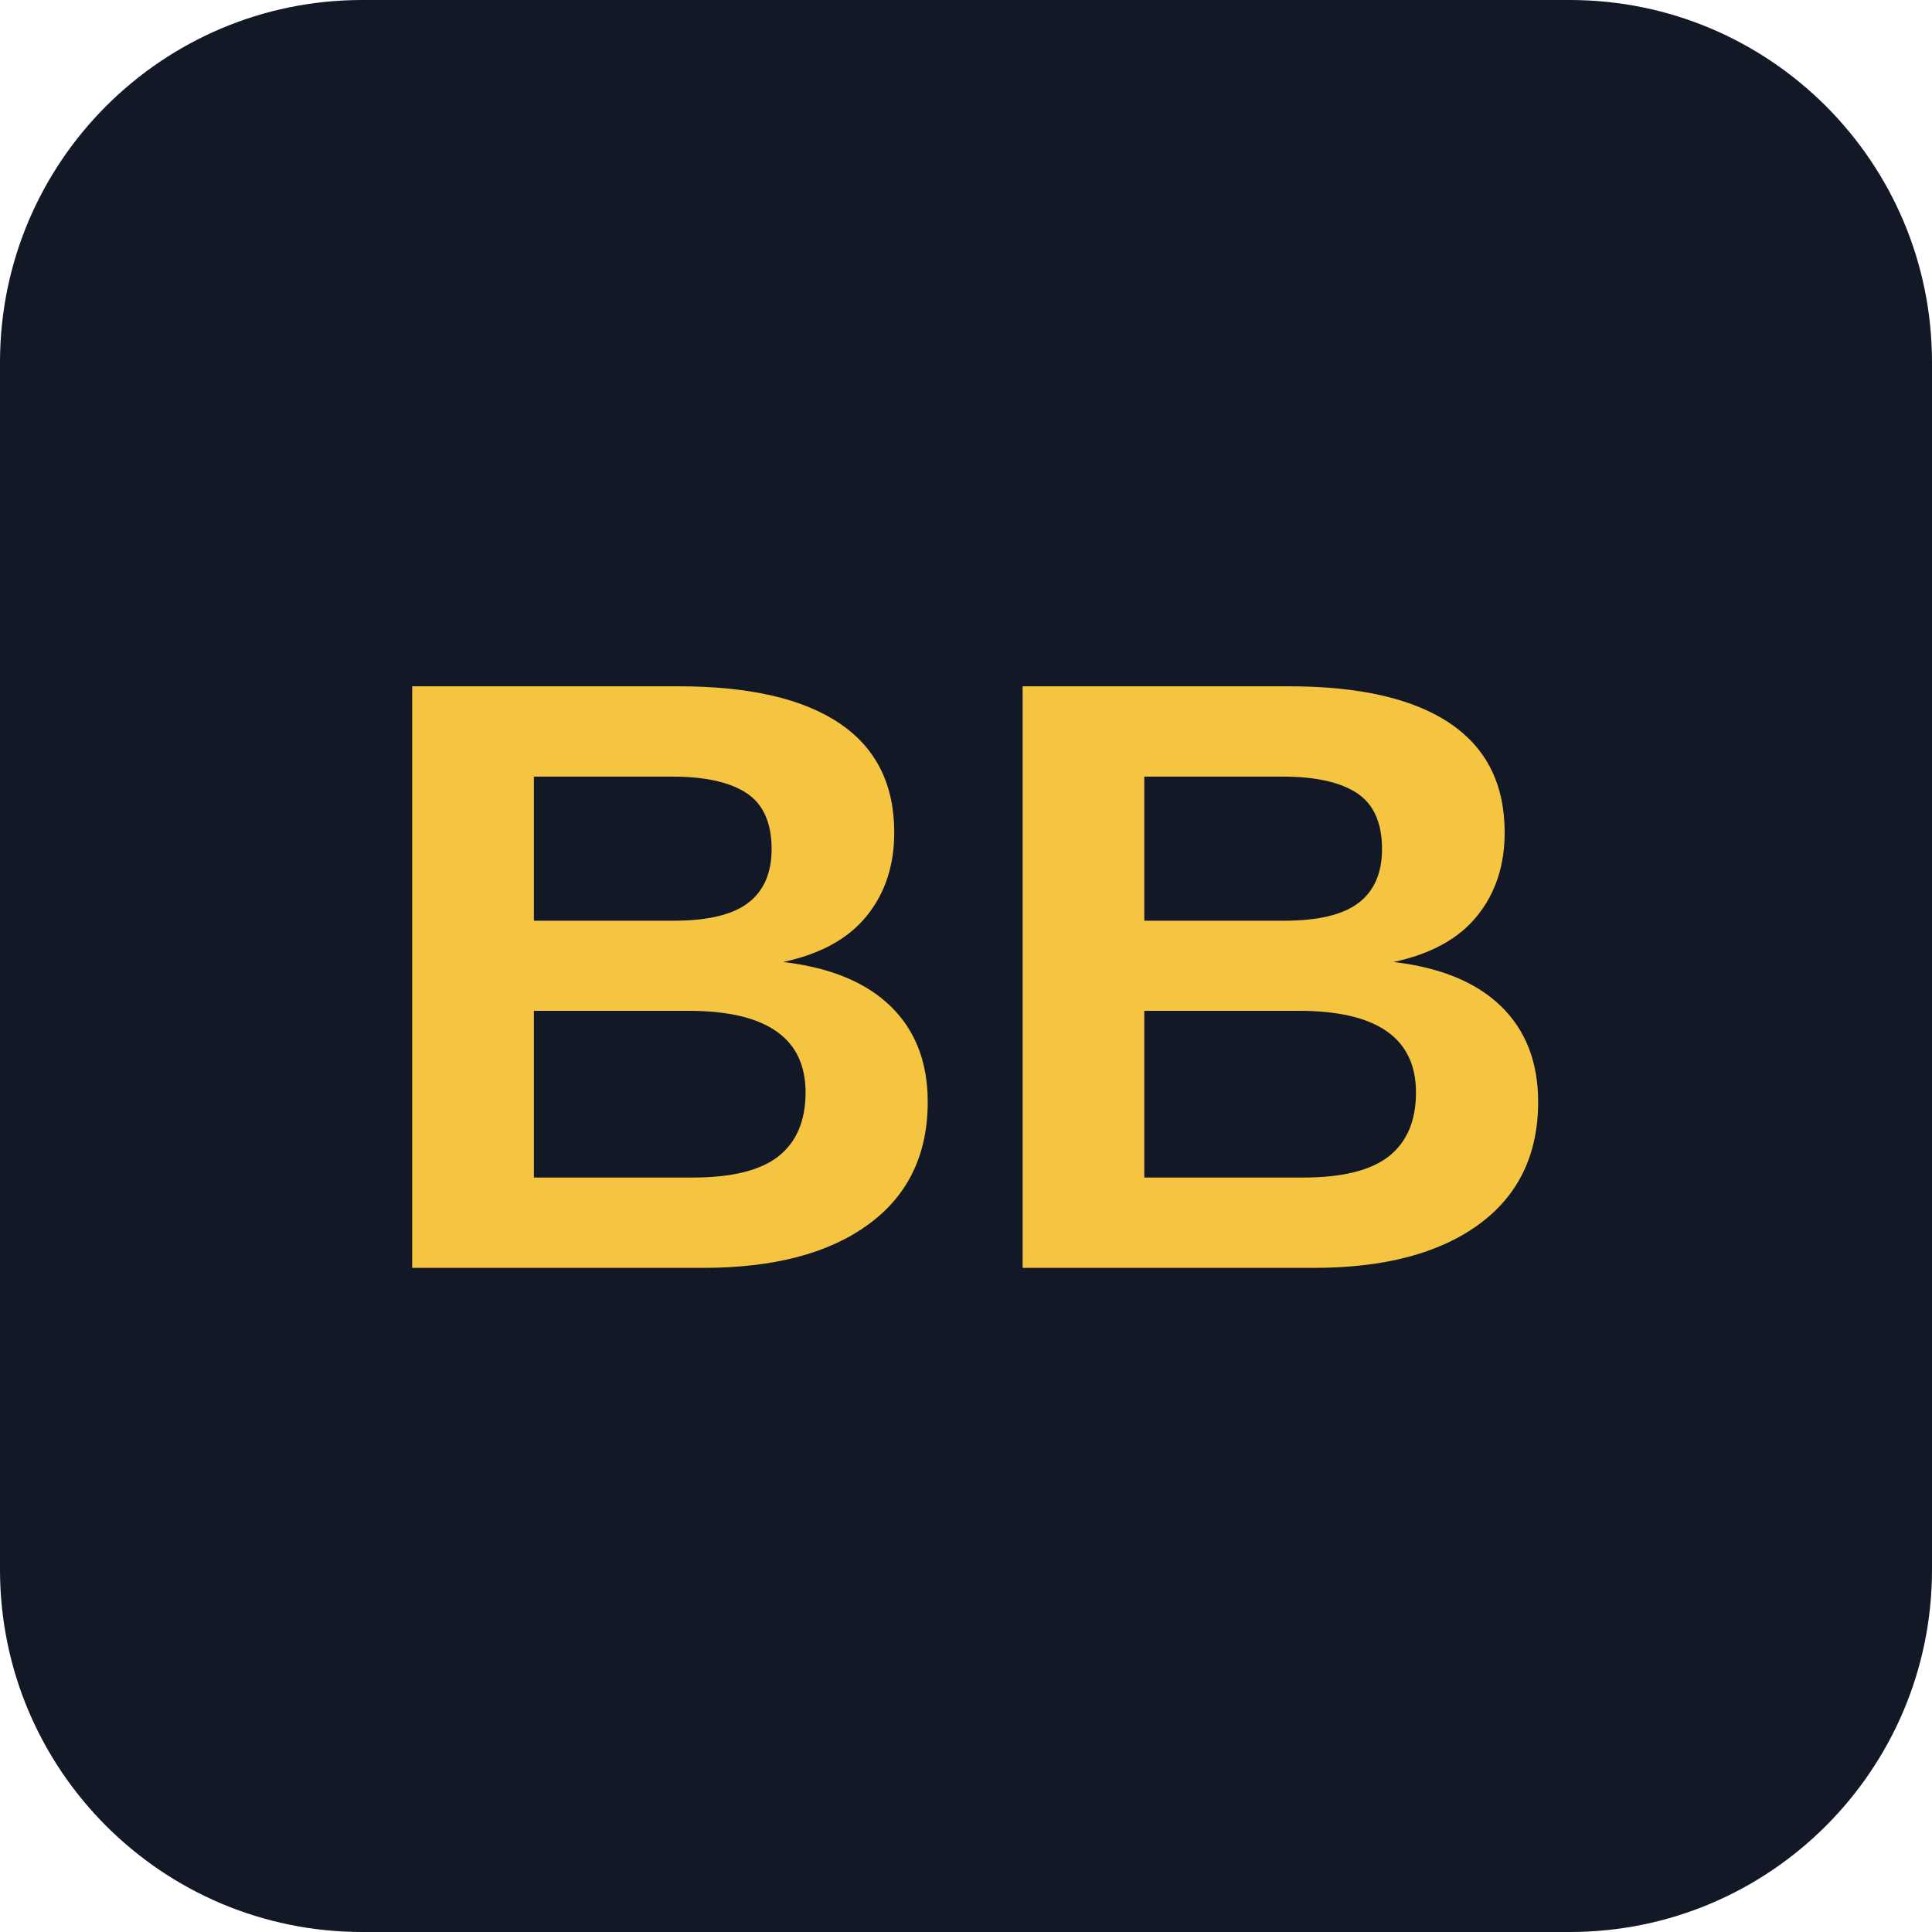
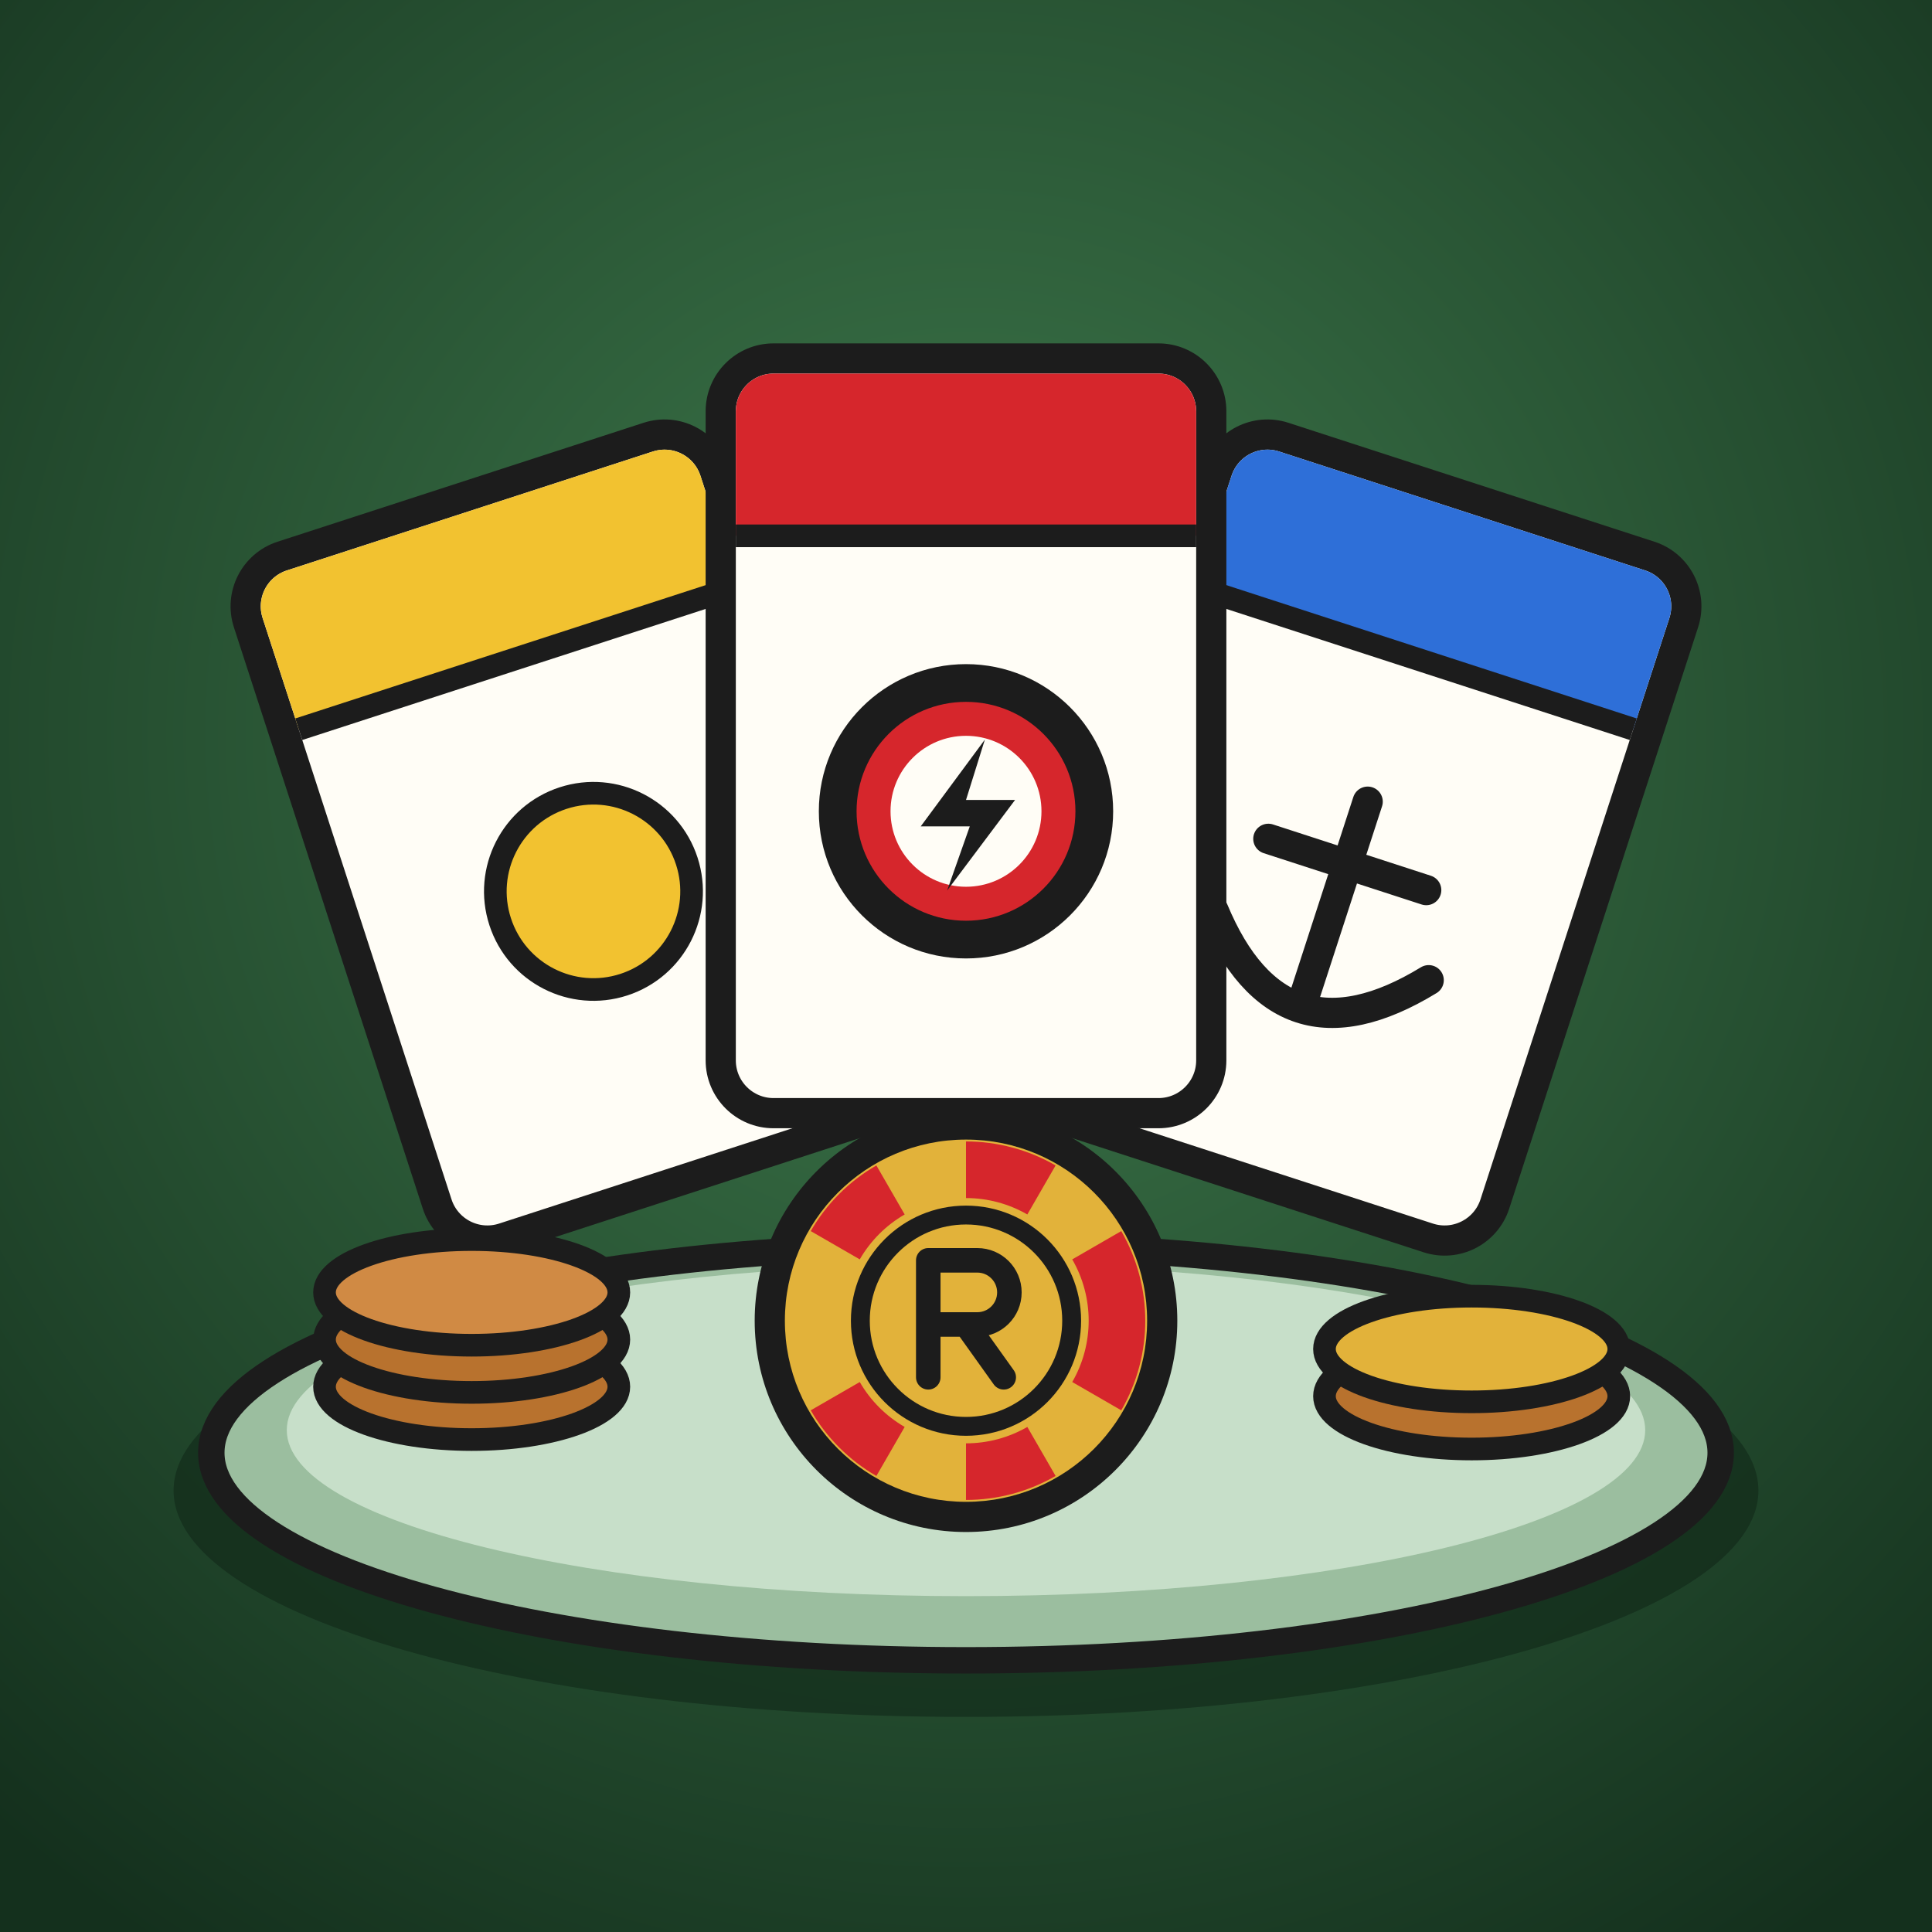
- <svg xmlns="http://www.w3.org/2000/svg" width="128" height="128" viewBox="0 0 128 128">
-   <rect width="128" height="128" rx="24" fill="#121826" />
-   <text x="64" y="84" font-family="Arial, Helvetica, sans-serif" font-size="56" font-weight="700" text-anchor="middle" fill="#F5C542">BB</text>
+ <svg xmlns="http://www.w3.org/2000/svg" width="1024" height="1024" viewBox="0 0 1024 1024">
+   <defs>
+     <radialGradient id="felt" cx="50%" cy="38%" r="75%">
+       <stop offset="0" stop-color="#3E7A4C" />
+       <stop offset="1" stop-color="#14301D" />
+     </radialGradient>
+   </defs>
+   <rect width="1024" height="1024" fill="url(#felt)" />
+   <ellipse cx="512" cy="790" rx="420" ry="120" fill="#0E2416" opacity="0.55" />
+   <ellipse cx="512" cy="770" rx="400" ry="110" fill="#9BBE9F" stroke="#1C1C1C" stroke-width="14" />
+   <ellipse cx="512" cy="758" rx="360" ry="88" fill="#C7DFC9" />
+   <g transform="rotate(-18 330 520)">
+     <rect x="200" y="250" width="260" height="380" rx="28" fill="#FFFDF6" stroke="#1C1C1C" stroke-width="16" />
+     <path d="M208 278 a20 20 0 0 1 20 -20 h204 a20 20 0 0 1 20 20 v62 h-244z" fill="#F2C230" />
+     <line x1="208" y1="340" x2="452" y2="340" stroke="#1C1C1C" stroke-width="12" />
+     <circle cx="330" cy="470" r="52" fill="#F2C230" stroke="#1C1C1C" stroke-width="12" />
+   </g>
+   <g transform="rotate(18 694 520)">
+     <rect x="564" y="250" width="260" height="380" rx="28" fill="#FFFDF6" stroke="#1C1C1C" stroke-width="16" />
+     <path d="M572 278 a20 20 0 0 1 20 -20 h204 a20 20 0 0 1 20 20 v62 h-244z" fill="#2E6FD8" />
+     <line x1="572" y1="340" x2="816" y2="340" stroke="#1C1C1C" stroke-width="12" />
+     <path d="M694 420 v110 M650 455 h88 M634 500 q60 70 120 0" fill="none" stroke="#1C1C1C" stroke-width="16" stroke-linecap="round" />
+   </g>
+   <rect x="382" y="190" width="260" height="400" rx="28" fill="#FFFDF6" stroke="#1C1C1C" stroke-width="16" />
+   <path d="M390 218 a20 20 0 0 1 20 -20 h204 a20 20 0 0 1 20 20 v66 h-244z" fill="#D6262C" />
+   <line x1="390" y1="284" x2="634" y2="284" stroke="#1C1C1C" stroke-width="12" />
+   <circle cx="512" cy="430" r="78" fill="#1C1C1C" />
+   <circle cx="512" cy="430" r="58" fill="#D6262C" />
+   <circle cx="512" cy="430" r="40" fill="#FFFDF6" />
+   <path d="M522 392 l-34 46 h26 l-12 34 l36 -48 h-26z" fill="#1C1C1C" />
+   <g stroke="#1C1C1C" stroke-width="12">
+     <ellipse cx="250" cy="735" rx="78" ry="28" fill="#B8722E" />
+     <ellipse cx="250" cy="710" rx="78" ry="28" fill="#B8722E" />
+     <ellipse cx="250" cy="685" rx="78" ry="28" fill="#D08A44" />
+     <ellipse cx="780" cy="740" rx="78" ry="28" fill="#B8722E" />
+     <ellipse cx="780" cy="715" rx="78" ry="28" fill="#E2B23A" />
+   </g>
+   <circle cx="512" cy="700" r="112" fill="#1C1C1C" />
+   <circle cx="512" cy="700" r="96" fill="#E2B23A" />
+   <g fill="none" stroke="#D6262C" stroke-width="30">
+     <path d="M512 620 a80 80 0 0 1 40 10.7" />
+     <path d="M581.3 660 a80 80 0 0 1 0 80" />
+     <path d="M552 769.3 a80 80 0 0 1 -40 10.7" />
+     <path d="M472 769.3 a80 80 0 0 1 -29.3 -29.3" />
+     <path d="M442.7 660 a80 80 0 0 1 29.3 -29.3" />
+   </g>
+   <circle cx="512" cy="700" r="56" fill="#E2B23A" stroke="#1C1C1C" stroke-width="10" />
+   <path d="M492 730 v-62 h26 a17 17 0 0 1 0 34 h-26 M512 702 l20 28" fill="none" stroke="#1C1C1C" stroke-width="13" stroke-linecap="round" stroke-linejoin="round" />
</svg>
